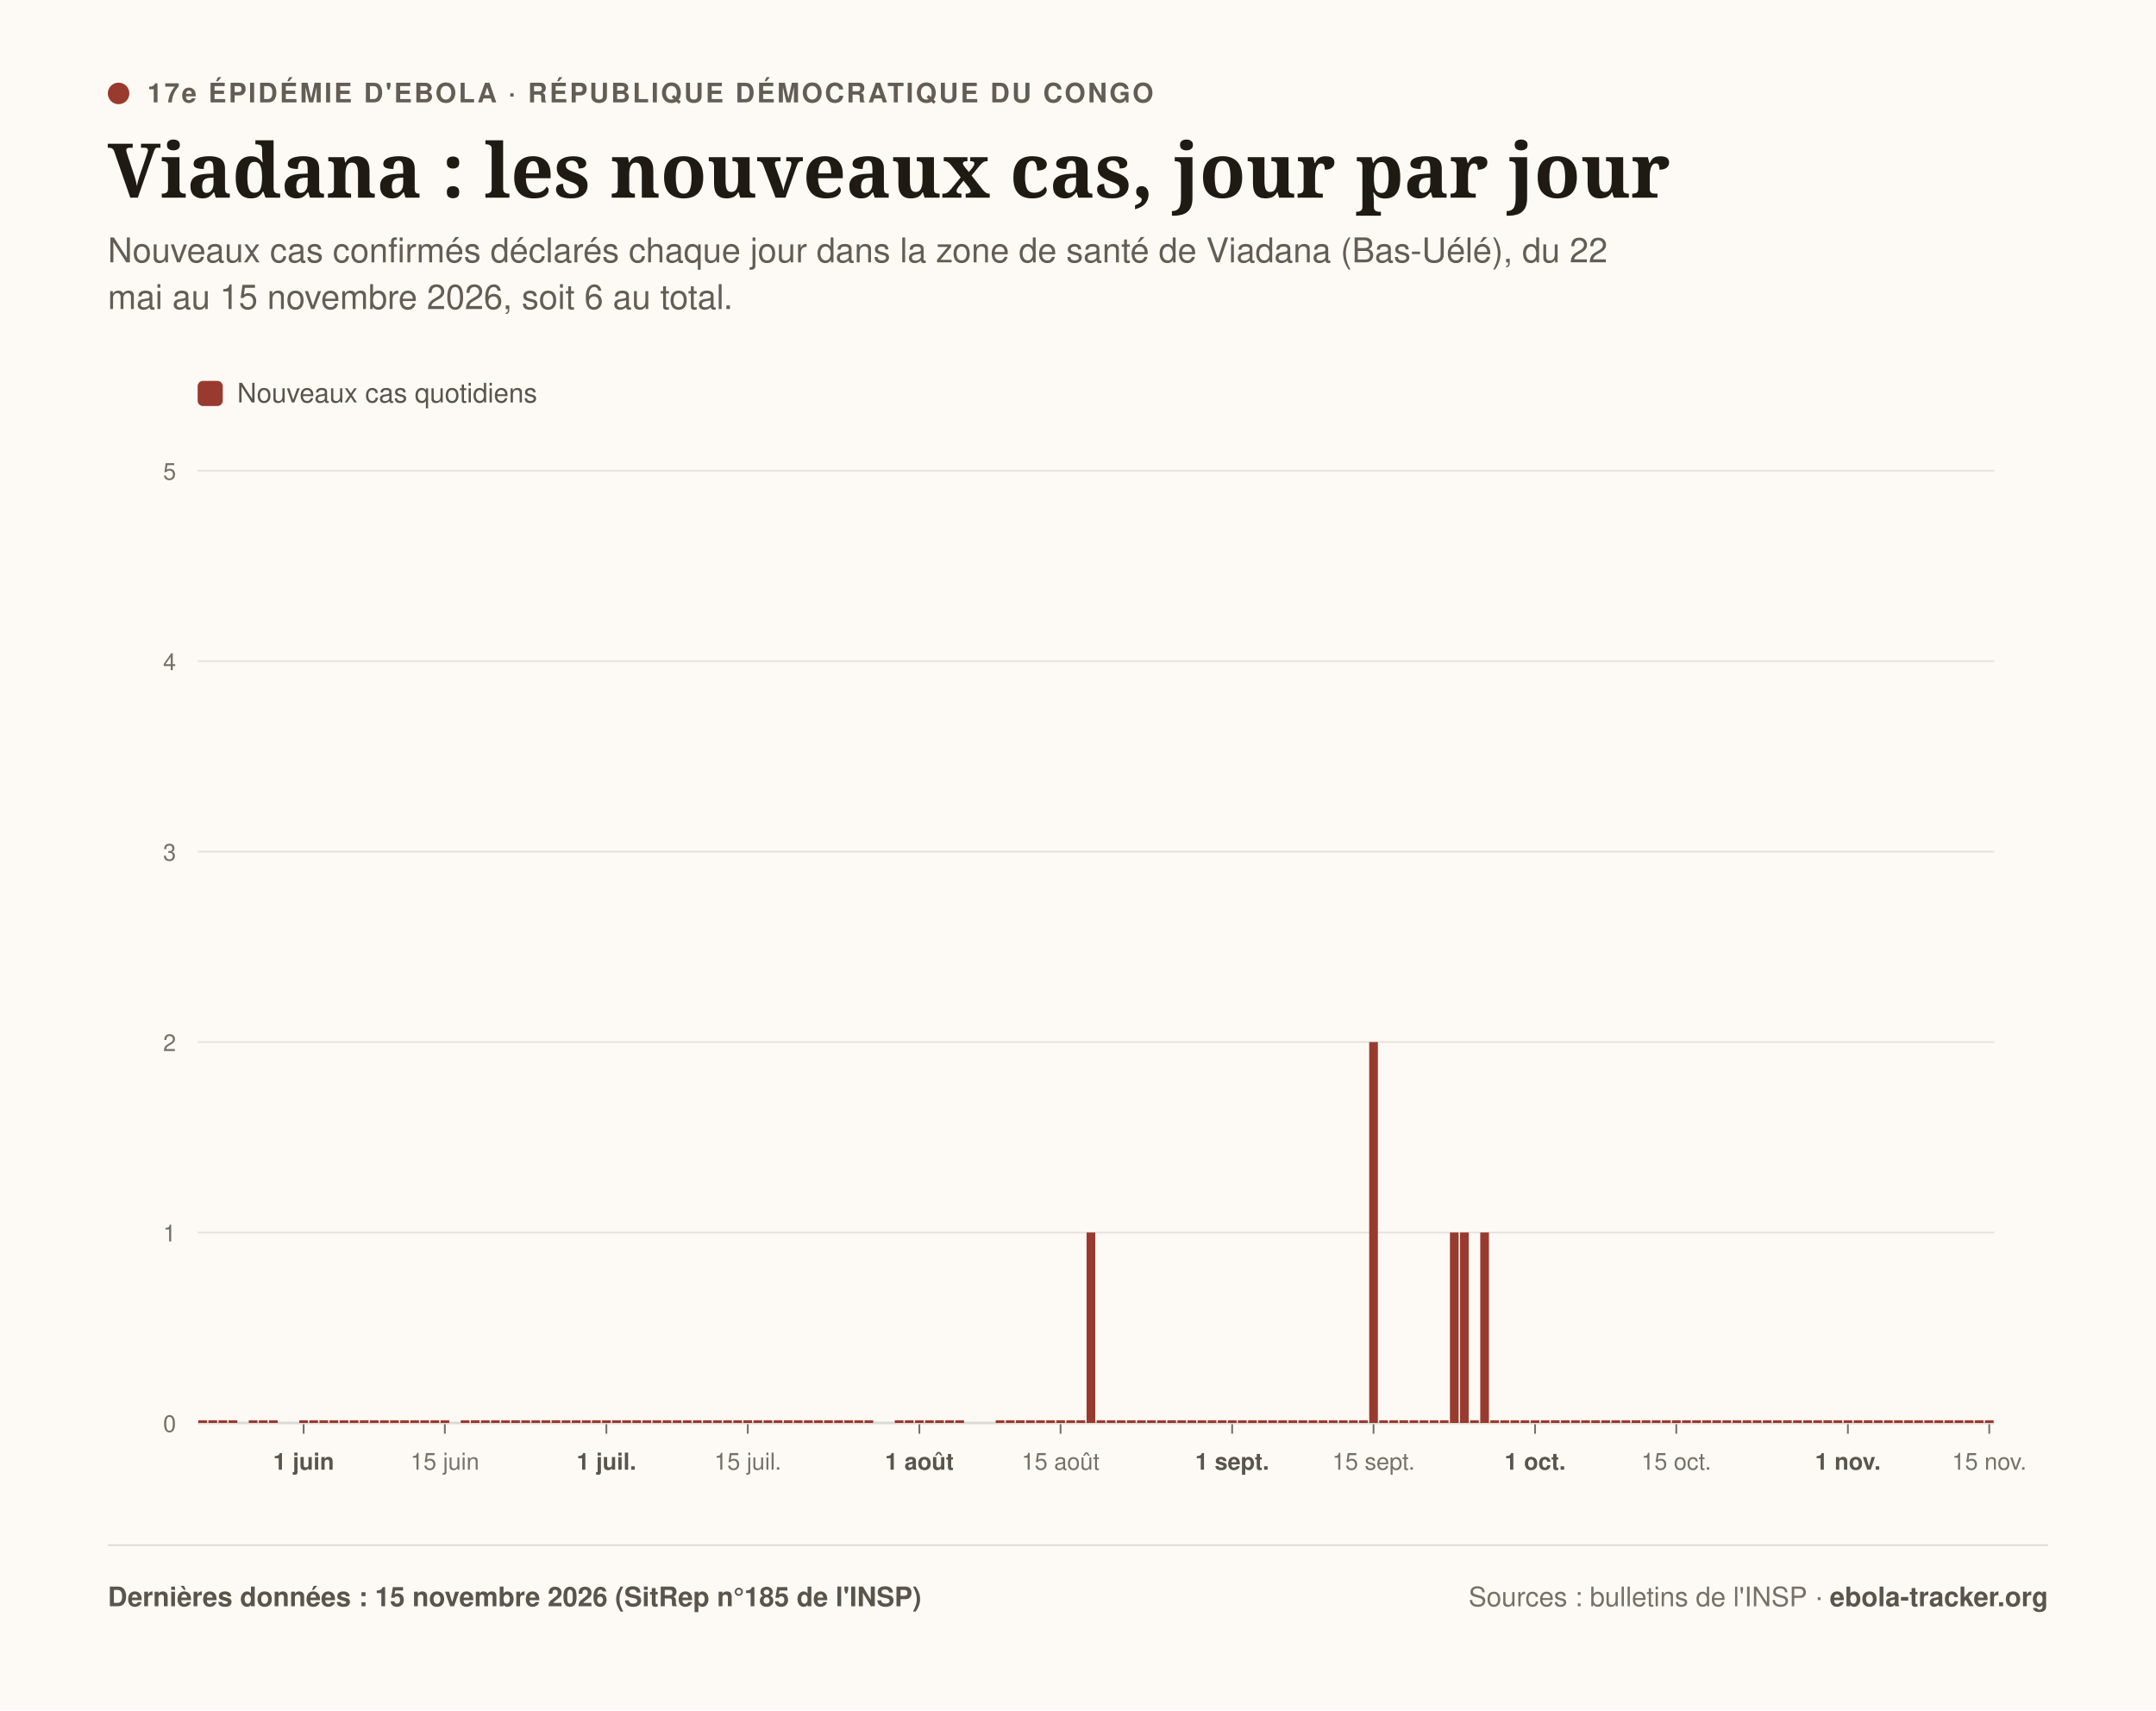
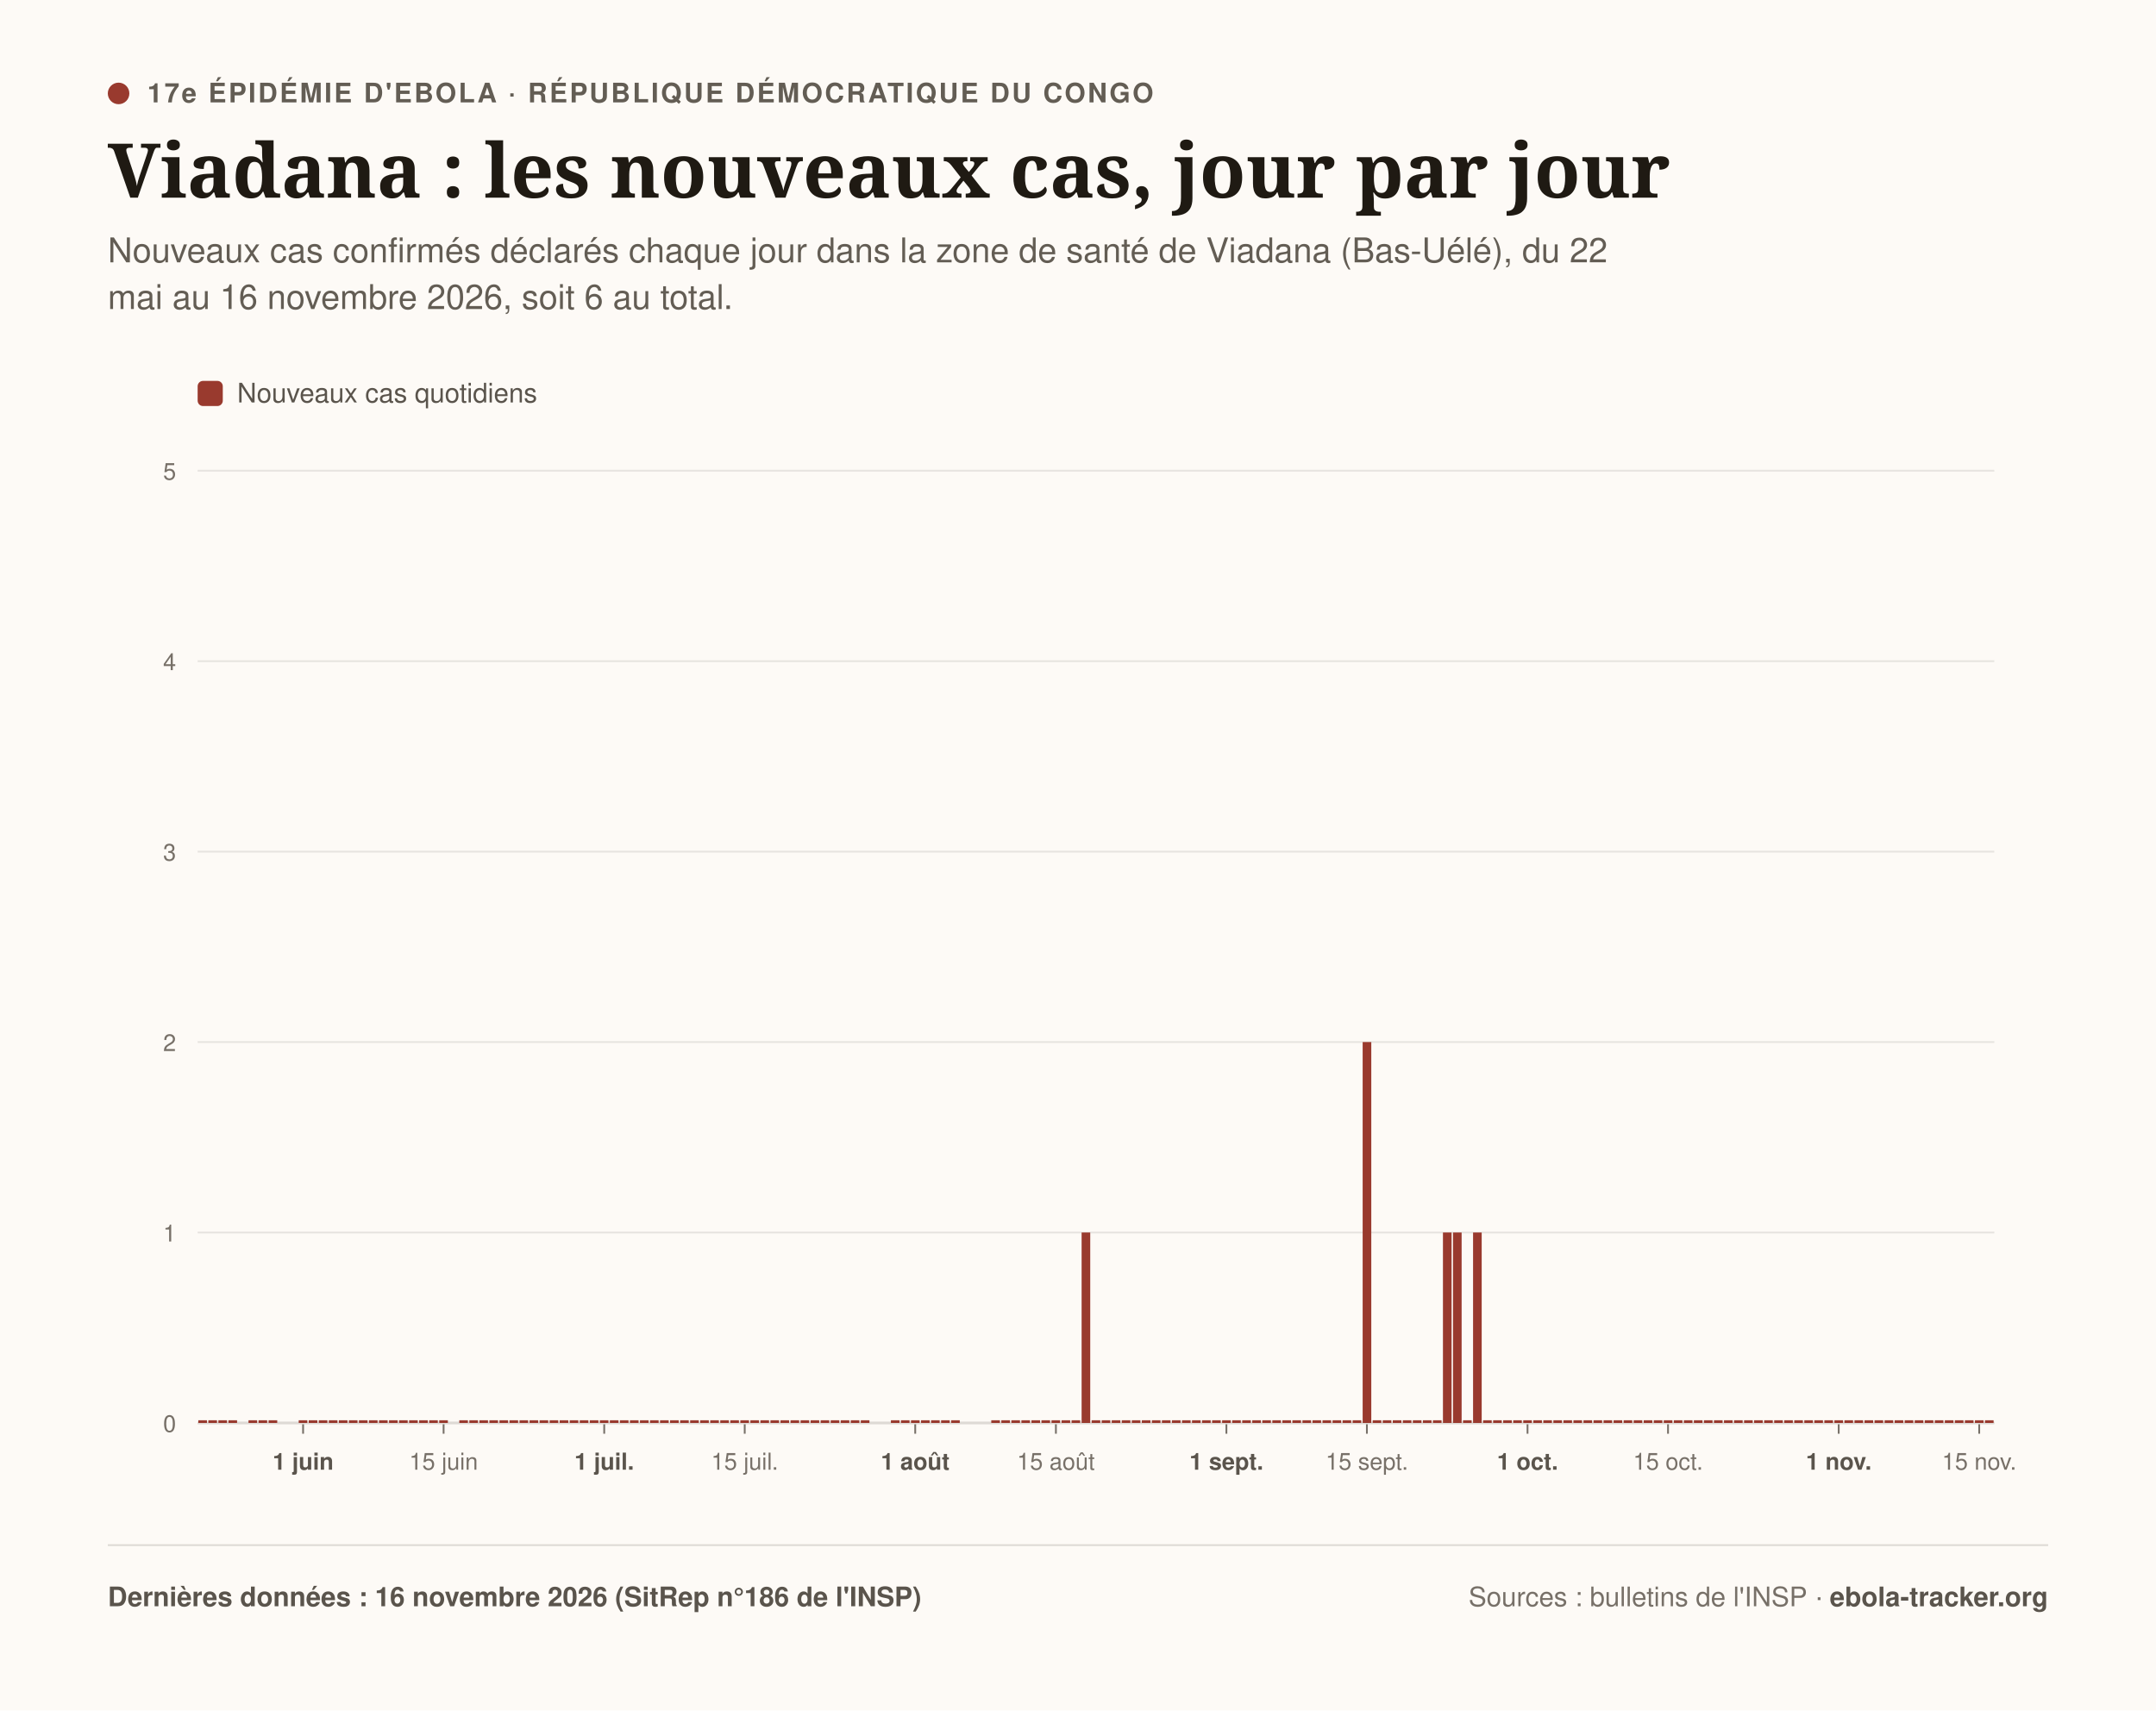
- <svg xmlns="http://www.w3.org/2000/svg" viewBox="0 0 1200 952" role="img" aria-label="Viadana : les nouveaux cas, jour par jour. Nouveaux cas confirmés déclarés chaque jour dans la zone de santé de Viadana (Bas-Uélé), du 22 mai au 15 novembre 2026, soit 6 au total.">
+ <svg xmlns="http://www.w3.org/2000/svg" viewBox="0 0 1200 952" role="img" aria-label="Viadana : les nouveaux cas, jour par jour. Nouveaux cas confirmés déclarés chaque jour dans la zone de santé de Viadana (Bas-Uélé), du 22 mai au 16 novembre 2026, soit 6 au total.">
  <rect width="1200" height="952" fill="#FDFAF6" />
  <circle cx="66" cy="52" r="6" fill="#993A2E" />
  <text x="82.0" y="57.0" font-family="'Public Sans',Helvetica,Arial,sans-serif" font-size="15" font-weight="700" fill="#635D54" text-anchor="start" letter-spacing=".08em">17e ÉPIDÉMIE D'EBOLA · RÉPUBLIQUE DÉMOCRATIQUE DU CONGO</text>
  <text x="60.0" y="110.0" font-family="'Source Serif 4',Georgia,serif" font-size="42" font-weight="600" fill="#1F1A13" text-anchor="start">Viadana : les nouveaux cas, jour par jour</text>
  <text x="60.0" y="146.0" font-family="'Public Sans',Helvetica,Arial,sans-serif" font-size="19" font-weight="400" fill="#635D54" text-anchor="start">Nouveaux cas confirmés déclarés chaque jour dans la zone de santé de Viadana (Bas-Uélé), du 22</text>
-   <text x="60.0" y="172.0" font-family="'Public Sans',Helvetica,Arial,sans-serif" font-size="19" font-weight="400" fill="#635D54" text-anchor="start">mai au 15 novembre 2026, soit 6 au total.</text>
+   <text x="60.0" y="172.0" font-family="'Public Sans',Helvetica,Arial,sans-serif" font-size="19" font-weight="400" fill="#635D54" text-anchor="start">mai au 16 novembre 2026, soit 6 au total.</text>
  <rect x="110" y="212" width="14" height="14" rx="3" fill="#993A2E" />
  <text x="132.0" y="224.0" font-family="'Public Sans',Helvetica,Arial,sans-serif" font-size="15" font-weight="400" fill="#5A544C" text-anchor="start">Nouveaux cas quotidiens</text>
  <line x1="110" x2="1110" y1="792.0" y2="792.0" stroke="#E7E4E0" />
  <text x="98.0" y="797.0" font-family="'Public Sans',Helvetica,Arial,sans-serif" font-size="13" font-weight="400" fill="#777068" text-anchor="end">0</text>
  <line x1="110" x2="1110" y1="686.0" y2="686.0" stroke="#E7E4E0" />
  <text x="98.0" y="691.0" font-family="'Public Sans',Helvetica,Arial,sans-serif" font-size="13" font-weight="400" fill="#777068" text-anchor="end">1</text>
  <line x1="110" x2="1110" y1="580.0" y2="580.0" stroke="#E7E4E0" />
  <text x="98.0" y="585.0" font-family="'Public Sans',Helvetica,Arial,sans-serif" font-size="13" font-weight="400" fill="#777068" text-anchor="end">2</text>
  <line x1="110" x2="1110" y1="474.0" y2="474.0" stroke="#E7E4E0" />
  <text x="98.0" y="479.0" font-family="'Public Sans',Helvetica,Arial,sans-serif" font-size="13" font-weight="400" fill="#777068" text-anchor="end">3</text>
  <line x1="110" x2="1110" y1="368.0" y2="368.0" stroke="#E7E4E0" />
  <text x="98.0" y="373.0" font-family="'Public Sans',Helvetica,Arial,sans-serif" font-size="13" font-weight="400" fill="#777068" text-anchor="end">4</text>
  <line x1="110" x2="1110" y1="262.0" y2="262.0" stroke="#E7E4E0" />
  <text x="98.0" y="267.0" font-family="'Public Sans',Helvetica,Arial,sans-serif" font-size="13" font-weight="400" fill="#777068" text-anchor="end">5</text>
-   <line x1="169.0" x2="169.0" y1="792" y2="798" stroke="#777068" />
-   <text x="169.0" y="818.0" font-family="'Public Sans',Helvetica,Arial,sans-serif" font-size="13" font-weight="600" fill="#5A544C" text-anchor="middle">1 juin</text>
-   <line x1="247.6" x2="247.6" y1="792" y2="798" stroke="#777068" />
-   <text x="247.6" y="818.0" font-family="'Public Sans',Helvetica,Arial,sans-serif" font-size="13" font-weight="400" fill="#777068" text-anchor="middle">15 juin</text>
-   <line x1="337.5" x2="337.5" y1="792" y2="798" stroke="#777068" />
-   <text x="337.5" y="818.0" font-family="'Public Sans',Helvetica,Arial,sans-serif" font-size="13" font-weight="600" fill="#5A544C" text-anchor="middle">1 juil.</text>
-   <line x1="416.2" x2="416.2" y1="792" y2="798" stroke="#777068" />
-   <text x="416.2" y="818.0" font-family="'Public Sans',Helvetica,Arial,sans-serif" font-size="13" font-weight="400" fill="#777068" text-anchor="middle">15 juil.</text>
-   <line x1="511.7" x2="511.7" y1="792" y2="798" stroke="#777068" />
-   <text x="511.7" y="818.0" font-family="'Public Sans',Helvetica,Arial,sans-serif" font-size="13" font-weight="600" fill="#5A544C" text-anchor="middle">1 août</text>
-   <line x1="590.3" x2="590.3" y1="792" y2="798" stroke="#777068" />
-   <text x="590.3" y="818.0" font-family="'Public Sans',Helvetica,Arial,sans-serif" font-size="13" font-weight="400" fill="#777068" text-anchor="middle">15 août</text>
-   <line x1="685.8" x2="685.8" y1="792" y2="798" stroke="#777068" />
-   <text x="685.8" y="818.0" font-family="'Public Sans',Helvetica,Arial,sans-serif" font-size="13" font-weight="600" fill="#5A544C" text-anchor="middle">1 sept.</text>
-   <line x1="764.5" x2="764.5" y1="792" y2="798" stroke="#777068" />
-   <text x="764.5" y="818.0" font-family="'Public Sans',Helvetica,Arial,sans-serif" font-size="13" font-weight="400" fill="#777068" text-anchor="middle">15 sept.</text>
-   <line x1="854.4" x2="854.4" y1="792" y2="798" stroke="#777068" />
-   <text x="854.4" y="818.0" font-family="'Public Sans',Helvetica,Arial,sans-serif" font-size="13" font-weight="600" fill="#5A544C" text-anchor="middle">1 oct.</text>
-   <line x1="933.0" x2="933.0" y1="792" y2="798" stroke="#777068" />
-   <text x="933.0" y="818.0" font-family="'Public Sans',Helvetica,Arial,sans-serif" font-size="13" font-weight="400" fill="#777068" text-anchor="middle">15 oct.</text>
-   <line x1="1028.5" x2="1028.5" y1="792" y2="798" stroke="#777068" />
-   <text x="1028.5" y="818.0" font-family="'Public Sans',Helvetica,Arial,sans-serif" font-size="13" font-weight="600" fill="#5A544C" text-anchor="middle">1 nov.</text>
-   <line x1="1107.2" x2="1107.2" y1="792" y2="798" stroke="#777068" />
-   <text x="1107.2" y="818.0" font-family="'Public Sans',Helvetica,Arial,sans-serif" font-size="13" font-weight="400" fill="#777068" text-anchor="middle">15 nov.</text>
+   <line x1="168.7" x2="168.7" y1="792" y2="798" stroke="#777068" />
+   <text x="168.7" y="818.0" font-family="'Public Sans',Helvetica,Arial,sans-serif" font-size="13" font-weight="600" fill="#5A544C" text-anchor="middle">1 juin</text>
+   <line x1="246.9" x2="246.9" y1="792" y2="798" stroke="#777068" />
+   <text x="246.9" y="818.0" font-family="'Public Sans',Helvetica,Arial,sans-serif" font-size="13" font-weight="400" fill="#777068" text-anchor="middle">15 juin</text>
+   <line x1="336.3" x2="336.3" y1="792" y2="798" stroke="#777068" />
+   <text x="336.3" y="818.0" font-family="'Public Sans',Helvetica,Arial,sans-serif" font-size="13" font-weight="600" fill="#5A544C" text-anchor="middle">1 juil.</text>
+   <line x1="414.5" x2="414.5" y1="792" y2="798" stroke="#777068" />
+   <text x="414.5" y="818.0" font-family="'Public Sans',Helvetica,Arial,sans-serif" font-size="13" font-weight="400" fill="#777068" text-anchor="middle">15 juil.</text>
+   <line x1="509.4" x2="509.4" y1="792" y2="798" stroke="#777068" />
+   <text x="509.4" y="818.0" font-family="'Public Sans',Helvetica,Arial,sans-serif" font-size="13" font-weight="600" fill="#5A544C" text-anchor="middle">1 août</text>
+   <line x1="587.7" x2="587.7" y1="792" y2="798" stroke="#777068" />
+   <text x="587.7" y="818.0" font-family="'Public Sans',Helvetica,Arial,sans-serif" font-size="13" font-weight="400" fill="#777068" text-anchor="middle">15 août</text>
+   <line x1="682.6" x2="682.6" y1="792" y2="798" stroke="#777068" />
+   <text x="682.6" y="818.0" font-family="'Public Sans',Helvetica,Arial,sans-serif" font-size="13" font-weight="600" fill="#5A544C" text-anchor="middle">1 sept.</text>
+   <line x1="760.8" x2="760.8" y1="792" y2="798" stroke="#777068" />
+   <text x="760.8" y="818.0" font-family="'Public Sans',Helvetica,Arial,sans-serif" font-size="13" font-weight="400" fill="#777068" text-anchor="middle">15 sept.</text>
+   <line x1="850.2" x2="850.2" y1="792" y2="798" stroke="#777068" />
+   <text x="850.2" y="818.0" font-family="'Public Sans',Helvetica,Arial,sans-serif" font-size="13" font-weight="600" fill="#5A544C" text-anchor="middle">1 oct.</text>
+   <line x1="928.4" x2="928.4" y1="792" y2="798" stroke="#777068" />
+   <text x="928.4" y="818.0" font-family="'Public Sans',Helvetica,Arial,sans-serif" font-size="13" font-weight="400" fill="#777068" text-anchor="middle">15 oct.</text>
+   <line x1="1023.4" x2="1023.4" y1="792" y2="798" stroke="#777068" />
+   <text x="1023.4" y="818.0" font-family="'Public Sans',Helvetica,Arial,sans-serif" font-size="13" font-weight="600" fill="#5A544C" text-anchor="middle">1 nov.</text>
+   <line x1="1101.6" x2="1101.6" y1="792" y2="798" stroke="#777068" />
+   <text x="1101.6" y="818.0" font-family="'Public Sans',Helvetica,Arial,sans-serif" font-size="13" font-weight="400" fill="#777068" text-anchor="middle">15 nov.</text>
  <line x1="110" x2="1110" y1="792" y2="792" stroke="#DEDAD5" stroke-width="1.5" />
-   <rect x="110.39" y="790.50" width="4.83" height="1.50" fill="#993A2E" />
-   <rect x="116.01" y="790.50" width="4.83" height="1.50" fill="#993A2E" />
-   <rect x="121.63" y="790.50" width="4.83" height="1.50" fill="#993A2E" />
-   <rect x="127.25" y="790.50" width="4.83" height="1.50" fill="#993A2E" />
-   <rect x="138.48" y="790.50" width="4.83" height="1.50" fill="#993A2E" />
-   <rect x="144.10" y="790.50" width="4.83" height="1.50" fill="#993A2E" />
-   <rect x="149.72" y="790.50" width="4.83" height="1.50" fill="#993A2E" />
-   <rect x="166.57" y="790.50" width="4.83" height="1.50" fill="#993A2E" />
-   <rect x="172.19" y="790.50" width="4.83" height="1.50" fill="#993A2E" />
-   <rect x="177.81" y="790.50" width="4.83" height="1.50" fill="#993A2E" />
-   <rect x="183.43" y="790.50" width="4.83" height="1.50" fill="#993A2E" />
-   <rect x="189.04" y="790.50" width="4.83" height="1.50" fill="#993A2E" />
-   <rect x="194.66" y="790.50" width="4.83" height="1.50" fill="#993A2E" />
-   <rect x="200.28" y="790.50" width="4.83" height="1.50" fill="#993A2E" />
-   <rect x="205.90" y="790.50" width="4.83" height="1.50" fill="#993A2E" />
-   <rect x="211.52" y="790.50" width="4.83" height="1.50" fill="#993A2E" />
-   <rect x="217.13" y="790.50" width="4.83" height="1.50" fill="#993A2E" />
-   <rect x="222.75" y="790.50" width="4.83" height="1.50" fill="#993A2E" />
-   <rect x="228.37" y="790.50" width="4.83" height="1.50" fill="#993A2E" />
-   <rect x="233.99" y="790.50" width="4.83" height="1.50" fill="#993A2E" />
-   <rect x="239.61" y="790.50" width="4.83" height="1.50" fill="#993A2E" />
-   <rect x="245.22" y="790.50" width="4.83" height="1.50" fill="#993A2E" />
-   <rect x="256.46" y="790.50" width="4.83" height="1.50" fill="#993A2E" />
-   <rect x="262.08" y="790.50" width="4.83" height="1.50" fill="#993A2E" />
-   <rect x="267.70" y="790.50" width="4.83" height="1.50" fill="#993A2E" />
-   <rect x="273.31" y="790.50" width="4.83" height="1.50" fill="#993A2E" />
-   <rect x="278.93" y="790.50" width="4.83" height="1.50" fill="#993A2E" />
-   <rect x="284.55" y="790.50" width="4.83" height="1.50" fill="#993A2E" />
-   <rect x="290.17" y="790.50" width="4.83" height="1.50" fill="#993A2E" />
-   <rect x="295.79" y="790.50" width="4.83" height="1.50" fill="#993A2E" />
-   <rect x="301.40" y="790.50" width="4.83" height="1.50" fill="#993A2E" />
-   <rect x="307.02" y="790.50" width="4.83" height="1.50" fill="#993A2E" />
-   <rect x="312.64" y="790.50" width="4.83" height="1.50" fill="#993A2E" />
-   <rect x="318.26" y="790.50" width="4.83" height="1.50" fill="#993A2E" />
-   <rect x="323.88" y="790.50" width="4.83" height="1.50" fill="#993A2E" />
-   <rect x="329.49" y="790.50" width="4.83" height="1.50" fill="#993A2E" />
-   <rect x="335.11" y="790.50" width="4.83" height="1.50" fill="#993A2E" />
-   <rect x="340.73" y="790.50" width="4.83" height="1.50" fill="#993A2E" />
-   <rect x="346.35" y="790.50" width="4.83" height="1.50" fill="#993A2E" />
-   <rect x="351.97" y="790.50" width="4.83" height="1.50" fill="#993A2E" />
-   <rect x="357.58" y="790.50" width="4.83" height="1.50" fill="#993A2E" />
-   <rect x="363.20" y="790.50" width="4.83" height="1.50" fill="#993A2E" />
-   <rect x="368.82" y="790.50" width="4.83" height="1.50" fill="#993A2E" />
-   <rect x="374.44" y="790.50" width="4.83" height="1.50" fill="#993A2E" />
-   <rect x="380.06" y="790.50" width="4.83" height="1.50" fill="#993A2E" />
-   <rect x="385.67" y="790.50" width="4.83" height="1.50" fill="#993A2E" />
-   <rect x="391.29" y="790.50" width="4.83" height="1.50" fill="#993A2E" />
-   <rect x="396.91" y="790.50" width="4.83" height="1.50" fill="#993A2E" />
-   <rect x="402.53" y="790.50" width="4.83" height="1.50" fill="#993A2E" />
-   <rect x="408.15" y="790.50" width="4.83" height="1.50" fill="#993A2E" />
-   <rect x="413.76" y="790.50" width="4.83" height="1.50" fill="#993A2E" />
-   <rect x="419.38" y="790.50" width="4.83" height="1.50" fill="#993A2E" />
-   <rect x="425.00" y="790.50" width="4.83" height="1.50" fill="#993A2E" />
-   <rect x="430.62" y="790.50" width="4.83" height="1.50" fill="#993A2E" />
-   <rect x="436.24" y="790.50" width="4.83" height="1.50" fill="#993A2E" />
-   <rect x="441.85" y="790.50" width="4.83" height="1.50" fill="#993A2E" />
-   <rect x="447.47" y="790.50" width="4.83" height="1.50" fill="#993A2E" />
-   <rect x="453.09" y="790.50" width="4.83" height="1.50" fill="#993A2E" />
-   <rect x="458.71" y="790.50" width="4.83" height="1.50" fill="#993A2E" />
-   <rect x="464.33" y="790.50" width="4.83" height="1.50" fill="#993A2E" />
-   <rect x="469.94" y="790.50" width="4.83" height="1.50" fill="#993A2E" />
-   <rect x="475.56" y="790.50" width="4.83" height="1.50" fill="#993A2E" />
-   <rect x="481.18" y="790.50" width="4.83" height="1.50" fill="#993A2E" />
-   <rect x="498.03" y="790.50" width="4.83" height="1.50" fill="#993A2E" />
-   <rect x="503.65" y="790.50" width="4.83" height="1.50" fill="#993A2E" />
-   <rect x="509.27" y="790.50" width="4.83" height="1.50" fill="#993A2E" />
-   <rect x="514.89" y="790.50" width="4.83" height="1.50" fill="#993A2E" />
-   <rect x="520.51" y="790.50" width="4.83" height="1.50" fill="#993A2E" />
-   <rect x="526.12" y="790.50" width="4.83" height="1.50" fill="#993A2E" />
-   <rect x="531.74" y="790.50" width="4.83" height="1.50" fill="#993A2E" />
-   <rect x="554.21" y="790.50" width="4.83" height="1.50" fill="#993A2E" />
-   <rect x="559.83" y="790.50" width="4.83" height="1.50" fill="#993A2E" />
-   <rect x="565.45" y="790.50" width="4.83" height="1.50" fill="#993A2E" />
-   <rect x="571.07" y="790.50" width="4.83" height="1.50" fill="#993A2E" />
-   <rect x="576.69" y="790.50" width="4.83" height="1.50" fill="#993A2E" />
-   <rect x="582.30" y="790.50" width="4.83" height="1.50" fill="#993A2E" />
-   <rect x="587.92" y="790.50" width="4.83" height="1.50" fill="#993A2E" />
-   <rect x="593.54" y="790.50" width="4.83" height="1.50" fill="#993A2E" />
-   <rect x="599.16" y="790.50" width="4.83" height="1.50" fill="#993A2E" />
-   <rect x="604.78" y="686.00" width="4.83" height="106.00" fill="#993A2E" />
-   <rect x="610.39" y="790.50" width="4.83" height="1.50" fill="#993A2E" />
-   <rect x="616.01" y="790.50" width="4.83" height="1.50" fill="#993A2E" />
-   <rect x="621.63" y="790.50" width="4.83" height="1.50" fill="#993A2E" />
-   <rect x="627.25" y="790.50" width="4.83" height="1.50" fill="#993A2E" />
-   <rect x="632.87" y="790.50" width="4.83" height="1.50" fill="#993A2E" />
-   <rect x="638.48" y="790.50" width="4.83" height="1.50" fill="#993A2E" />
-   <rect x="644.10" y="790.50" width="4.83" height="1.50" fill="#993A2E" />
-   <rect x="649.72" y="790.50" width="4.83" height="1.50" fill="#993A2E" />
-   <rect x="655.34" y="790.50" width="4.83" height="1.50" fill="#993A2E" />
-   <rect x="660.96" y="790.50" width="4.83" height="1.50" fill="#993A2E" />
-   <rect x="666.57" y="790.50" width="4.83" height="1.50" fill="#993A2E" />
-   <rect x="672.19" y="790.50" width="4.83" height="1.50" fill="#993A2E" />
-   <rect x="677.81" y="790.50" width="4.83" height="1.50" fill="#993A2E" />
-   <rect x="683.43" y="790.50" width="4.83" height="1.50" fill="#993A2E" />
-   <rect x="689.04" y="790.50" width="4.83" height="1.50" fill="#993A2E" />
-   <rect x="694.66" y="790.50" width="4.83" height="1.50" fill="#993A2E" />
-   <rect x="700.28" y="790.50" width="4.83" height="1.50" fill="#993A2E" />
-   <rect x="705.90" y="790.50" width="4.83" height="1.50" fill="#993A2E" />
-   <rect x="711.52" y="790.50" width="4.83" height="1.50" fill="#993A2E" />
-   <rect x="717.13" y="790.50" width="4.83" height="1.50" fill="#993A2E" />
-   <rect x="722.75" y="790.50" width="4.83" height="1.50" fill="#993A2E" />
-   <rect x="728.37" y="790.50" width="4.83" height="1.50" fill="#993A2E" />
-   <rect x="733.99" y="790.50" width="4.83" height="1.50" fill="#993A2E" />
-   <rect x="739.61" y="790.50" width="4.83" height="1.50" fill="#993A2E" />
-   <rect x="745.22" y="790.50" width="4.83" height="1.50" fill="#993A2E" />
-   <rect x="750.84" y="790.50" width="4.83" height="1.50" fill="#993A2E" />
-   <rect x="756.46" y="790.50" width="4.83" height="1.50" fill="#993A2E" />
-   <rect x="762.08" y="580.00" width="4.83" height="212.00" fill="#993A2E" />
-   <rect x="767.70" y="790.50" width="4.83" height="1.50" fill="#993A2E" />
-   <rect x="773.31" y="790.50" width="4.83" height="1.50" fill="#993A2E" />
-   <rect x="778.93" y="790.50" width="4.83" height="1.50" fill="#993A2E" />
-   <rect x="784.55" y="790.50" width="4.83" height="1.50" fill="#993A2E" />
-   <rect x="790.17" y="790.50" width="4.83" height="1.50" fill="#993A2E" />
-   <rect x="795.79" y="790.50" width="4.83" height="1.50" fill="#993A2E" />
-   <rect x="801.40" y="790.50" width="4.83" height="1.50" fill="#993A2E" />
-   <rect x="807.02" y="686.00" width="4.83" height="106.00" fill="#993A2E" />
-   <rect x="812.64" y="686.00" width="4.83" height="106.00" fill="#993A2E" />
-   <rect x="818.26" y="790.50" width="4.83" height="1.50" fill="#993A2E" />
-   <rect x="823.88" y="686.00" width="4.83" height="106.00" fill="#993A2E" />
-   <rect x="829.49" y="790.50" width="4.83" height="1.50" fill="#993A2E" />
-   <rect x="835.11" y="790.50" width="4.83" height="1.50" fill="#993A2E" />
-   <rect x="840.73" y="790.50" width="4.83" height="1.50" fill="#993A2E" />
-   <rect x="846.35" y="790.50" width="4.83" height="1.50" fill="#993A2E" />
-   <rect x="851.97" y="790.50" width="4.83" height="1.50" fill="#993A2E" />
-   <rect x="857.58" y="790.50" width="4.83" height="1.50" fill="#993A2E" />
-   <rect x="863.20" y="790.50" width="4.83" height="1.50" fill="#993A2E" />
-   <rect x="868.82" y="790.50" width="4.83" height="1.50" fill="#993A2E" />
-   <rect x="874.44" y="790.50" width="4.83" height="1.50" fill="#993A2E" />
-   <rect x="880.06" y="790.50" width="4.83" height="1.50" fill="#993A2E" />
-   <rect x="885.67" y="790.50" width="4.83" height="1.50" fill="#993A2E" />
-   <rect x="891.29" y="790.50" width="4.83" height="1.50" fill="#993A2E" />
-   <rect x="896.91" y="790.50" width="4.83" height="1.50" fill="#993A2E" />
-   <rect x="902.53" y="790.50" width="4.83" height="1.50" fill="#993A2E" />
-   <rect x="908.15" y="790.50" width="4.83" height="1.50" fill="#993A2E" />
-   <rect x="913.76" y="790.50" width="4.83" height="1.50" fill="#993A2E" />
-   <rect x="919.38" y="790.50" width="4.83" height="1.50" fill="#993A2E" />
-   <rect x="925.00" y="790.50" width="4.83" height="1.50" fill="#993A2E" />
-   <rect x="930.62" y="790.50" width="4.83" height="1.50" fill="#993A2E" />
-   <rect x="936.24" y="790.50" width="4.83" height="1.50" fill="#993A2E" />
-   <rect x="941.85" y="790.50" width="4.83" height="1.50" fill="#993A2E" />
-   <rect x="947.47" y="790.50" width="4.83" height="1.50" fill="#993A2E" />
-   <rect x="953.09" y="790.50" width="4.83" height="1.50" fill="#993A2E" />
-   <rect x="958.71" y="790.50" width="4.83" height="1.50" fill="#993A2E" />
-   <rect x="964.33" y="790.50" width="4.83" height="1.50" fill="#993A2E" />
-   <rect x="969.94" y="790.50" width="4.83" height="1.50" fill="#993A2E" />
-   <rect x="975.56" y="790.50" width="4.83" height="1.50" fill="#993A2E" />
-   <rect x="981.18" y="790.50" width="4.83" height="1.50" fill="#993A2E" />
-   <rect x="986.80" y="790.50" width="4.83" height="1.50" fill="#993A2E" />
-   <rect x="992.42" y="790.50" width="4.83" height="1.50" fill="#993A2E" />
-   <rect x="998.03" y="790.50" width="4.83" height="1.50" fill="#993A2E" />
-   <rect x="1003.65" y="790.50" width="4.83" height="1.50" fill="#993A2E" />
-   <rect x="1009.27" y="790.50" width="4.83" height="1.50" fill="#993A2E" />
-   <rect x="1014.89" y="790.50" width="4.83" height="1.50" fill="#993A2E" />
-   <rect x="1020.51" y="790.50" width="4.83" height="1.50" fill="#993A2E" />
-   <rect x="1026.12" y="790.50" width="4.83" height="1.50" fill="#993A2E" />
-   <rect x="1031.74" y="790.50" width="4.83" height="1.50" fill="#993A2E" />
-   <rect x="1037.36" y="790.50" width="4.83" height="1.50" fill="#993A2E" />
-   <rect x="1042.98" y="790.50" width="4.83" height="1.50" fill="#993A2E" />
-   <rect x="1048.60" y="790.50" width="4.83" height="1.50" fill="#993A2E" />
-   <rect x="1054.21" y="790.50" width="4.83" height="1.50" fill="#993A2E" />
-   <rect x="1059.83" y="790.50" width="4.83" height="1.50" fill="#993A2E" />
-   <rect x="1065.45" y="790.50" width="4.83" height="1.50" fill="#993A2E" />
-   <rect x="1071.07" y="790.50" width="4.83" height="1.50" fill="#993A2E" />
-   <rect x="1076.69" y="790.50" width="4.83" height="1.50" fill="#993A2E" />
-   <rect x="1082.30" y="790.50" width="4.83" height="1.50" fill="#993A2E" />
-   <rect x="1087.92" y="790.50" width="4.83" height="1.50" fill="#993A2E" />
-   <rect x="1093.54" y="790.50" width="4.83" height="1.50" fill="#993A2E" />
-   <rect x="1099.16" y="790.50" width="4.83" height="1.50" fill="#993A2E" />
-   <rect x="1104.78" y="790.50" width="4.83" height="1.50" fill="#993A2E" />
+   <rect x="110.39" y="790.50" width="4.80" height="1.50" fill="#993A2E" />
+   <rect x="115.98" y="790.50" width="4.80" height="1.50" fill="#993A2E" />
+   <rect x="121.56" y="790.50" width="4.80" height="1.50" fill="#993A2E" />
+   <rect x="127.15" y="790.50" width="4.80" height="1.50" fill="#993A2E" />
+   <rect x="138.32" y="790.50" width="4.80" height="1.50" fill="#993A2E" />
+   <rect x="143.91" y="790.50" width="4.80" height="1.50" fill="#993A2E" />
+   <rect x="149.50" y="790.50" width="4.80" height="1.50" fill="#993A2E" />
+   <rect x="166.26" y="790.50" width="4.80" height="1.50" fill="#993A2E" />
+   <rect x="171.84" y="790.50" width="4.80" height="1.50" fill="#993A2E" />
+   <rect x="177.43" y="790.50" width="4.80" height="1.50" fill="#993A2E" />
+   <rect x="183.02" y="790.50" width="4.80" height="1.50" fill="#993A2E" />
+   <rect x="188.60" y="790.50" width="4.80" height="1.50" fill="#993A2E" />
+   <rect x="194.19" y="790.50" width="4.80" height="1.50" fill="#993A2E" />
+   <rect x="199.78" y="790.50" width="4.80" height="1.50" fill="#993A2E" />
+   <rect x="205.36" y="790.50" width="4.80" height="1.50" fill="#993A2E" />
+   <rect x="210.95" y="790.50" width="4.80" height="1.50" fill="#993A2E" />
+   <rect x="216.54" y="790.50" width="4.80" height="1.50" fill="#993A2E" />
+   <rect x="222.12" y="790.50" width="4.80" height="1.50" fill="#993A2E" />
+   <rect x="227.71" y="790.50" width="4.80" height="1.50" fill="#993A2E" />
+   <rect x="233.30" y="790.50" width="4.80" height="1.50" fill="#993A2E" />
+   <rect x="238.88" y="790.50" width="4.80" height="1.50" fill="#993A2E" />
+   <rect x="244.47" y="790.50" width="4.80" height="1.50" fill="#993A2E" />
+   <rect x="255.64" y="790.50" width="4.80" height="1.50" fill="#993A2E" />
+   <rect x="261.23" y="790.50" width="4.80" height="1.50" fill="#993A2E" />
+   <rect x="266.82" y="790.50" width="4.80" height="1.50" fill="#993A2E" />
+   <rect x="272.40" y="790.50" width="4.80" height="1.50" fill="#993A2E" />
+   <rect x="277.99" y="790.50" width="4.80" height="1.50" fill="#993A2E" />
+   <rect x="283.58" y="790.50" width="4.80" height="1.50" fill="#993A2E" />
+   <rect x="289.16" y="790.50" width="4.80" height="1.50" fill="#993A2E" />
+   <rect x="294.75" y="790.50" width="4.80" height="1.50" fill="#993A2E" />
+   <rect x="300.34" y="790.50" width="4.80" height="1.50" fill="#993A2E" />
+   <rect x="305.92" y="790.50" width="4.80" height="1.50" fill="#993A2E" />
+   <rect x="311.51" y="790.50" width="4.80" height="1.50" fill="#993A2E" />
+   <rect x="317.09" y="790.50" width="4.80" height="1.50" fill="#993A2E" />
+   <rect x="322.68" y="790.50" width="4.80" height="1.50" fill="#993A2E" />
+   <rect x="328.27" y="790.50" width="4.80" height="1.50" fill="#993A2E" />
+   <rect x="333.85" y="790.50" width="4.80" height="1.50" fill="#993A2E" />
+   <rect x="339.44" y="790.50" width="4.80" height="1.50" fill="#993A2E" />
+   <rect x="345.03" y="790.50" width="4.80" height="1.50" fill="#993A2E" />
+   <rect x="350.61" y="790.50" width="4.80" height="1.50" fill="#993A2E" />
+   <rect x="356.20" y="790.50" width="4.80" height="1.50" fill="#993A2E" />
+   <rect x="361.79" y="790.50" width="4.80" height="1.50" fill="#993A2E" />
+   <rect x="367.37" y="790.50" width="4.80" height="1.50" fill="#993A2E" />
+   <rect x="372.96" y="790.50" width="4.80" height="1.50" fill="#993A2E" />
+   <rect x="378.55" y="790.50" width="4.80" height="1.50" fill="#993A2E" />
+   <rect x="384.13" y="790.50" width="4.80" height="1.50" fill="#993A2E" />
+   <rect x="389.72" y="790.50" width="4.80" height="1.50" fill="#993A2E" />
+   <rect x="395.31" y="790.50" width="4.80" height="1.50" fill="#993A2E" />
+   <rect x="400.89" y="790.50" width="4.80" height="1.50" fill="#993A2E" />
+   <rect x="406.48" y="790.50" width="4.80" height="1.50" fill="#993A2E" />
+   <rect x="412.07" y="790.50" width="4.80" height="1.50" fill="#993A2E" />
+   <rect x="417.65" y="790.50" width="4.80" height="1.50" fill="#993A2E" />
+   <rect x="423.24" y="790.50" width="4.80" height="1.50" fill="#993A2E" />
+   <rect x="428.83" y="790.50" width="4.80" height="1.50" fill="#993A2E" />
+   <rect x="434.41" y="790.50" width="4.80" height="1.50" fill="#993A2E" />
+   <rect x="440.00" y="790.50" width="4.80" height="1.50" fill="#993A2E" />
+   <rect x="445.59" y="790.50" width="4.80" height="1.50" fill="#993A2E" />
+   <rect x="451.17" y="790.50" width="4.80" height="1.50" fill="#993A2E" />
+   <rect x="456.76" y="790.50" width="4.80" height="1.50" fill="#993A2E" />
+   <rect x="462.35" y="790.50" width="4.80" height="1.50" fill="#993A2E" />
+   <rect x="467.93" y="790.50" width="4.80" height="1.50" fill="#993A2E" />
+   <rect x="473.52" y="790.50" width="4.80" height="1.50" fill="#993A2E" />
+   <rect x="479.11" y="790.50" width="4.80" height="1.50" fill="#993A2E" />
+   <rect x="495.87" y="790.50" width="4.80" height="1.50" fill="#993A2E" />
+   <rect x="501.45" y="790.50" width="4.80" height="1.50" fill="#993A2E" />
+   <rect x="507.04" y="790.50" width="4.80" height="1.50" fill="#993A2E" />
+   <rect x="512.63" y="790.50" width="4.80" height="1.50" fill="#993A2E" />
+   <rect x="518.21" y="790.50" width="4.80" height="1.50" fill="#993A2E" />
+   <rect x="523.80" y="790.50" width="4.80" height="1.50" fill="#993A2E" />
+   <rect x="529.39" y="790.50" width="4.80" height="1.50" fill="#993A2E" />
+   <rect x="551.73" y="790.50" width="4.80" height="1.50" fill="#993A2E" />
+   <rect x="557.32" y="790.50" width="4.80" height="1.50" fill="#993A2E" />
+   <rect x="562.91" y="790.50" width="4.80" height="1.50" fill="#993A2E" />
+   <rect x="568.49" y="790.50" width="4.80" height="1.50" fill="#993A2E" />
+   <rect x="574.08" y="790.50" width="4.80" height="1.50" fill="#993A2E" />
+   <rect x="579.66" y="790.50" width="4.80" height="1.50" fill="#993A2E" />
+   <rect x="585.25" y="790.50" width="4.80" height="1.50" fill="#993A2E" />
+   <rect x="590.84" y="790.50" width="4.80" height="1.50" fill="#993A2E" />
+   <rect x="596.42" y="790.50" width="4.80" height="1.50" fill="#993A2E" />
+   <rect x="602.01" y="686.00" width="4.80" height="106.00" fill="#993A2E" />
+   <rect x="607.60" y="790.50" width="4.80" height="1.50" fill="#993A2E" />
+   <rect x="613.18" y="790.50" width="4.80" height="1.50" fill="#993A2E" />
+   <rect x="618.77" y="790.50" width="4.80" height="1.50" fill="#993A2E" />
+   <rect x="624.36" y="790.50" width="4.80" height="1.50" fill="#993A2E" />
+   <rect x="629.94" y="790.50" width="4.80" height="1.50" fill="#993A2E" />
+   <rect x="635.53" y="790.50" width="4.80" height="1.50" fill="#993A2E" />
+   <rect x="641.12" y="790.50" width="4.80" height="1.50" fill="#993A2E" />
+   <rect x="646.70" y="790.50" width="4.80" height="1.50" fill="#993A2E" />
+   <rect x="652.29" y="790.50" width="4.80" height="1.50" fill="#993A2E" />
+   <rect x="657.88" y="790.50" width="4.80" height="1.50" fill="#993A2E" />
+   <rect x="663.46" y="790.50" width="4.80" height="1.50" fill="#993A2E" />
+   <rect x="669.05" y="790.50" width="4.80" height="1.50" fill="#993A2E" />
+   <rect x="674.64" y="790.50" width="4.80" height="1.50" fill="#993A2E" />
+   <rect x="680.22" y="790.50" width="4.80" height="1.50" fill="#993A2E" />
+   <rect x="685.81" y="790.50" width="4.80" height="1.50" fill="#993A2E" />
+   <rect x="691.40" y="790.50" width="4.80" height="1.50" fill="#993A2E" />
+   <rect x="696.98" y="790.50" width="4.80" height="1.50" fill="#993A2E" />
+   <rect x="702.57" y="790.50" width="4.80" height="1.50" fill="#993A2E" />
+   <rect x="708.16" y="790.50" width="4.80" height="1.50" fill="#993A2E" />
+   <rect x="713.74" y="790.50" width="4.80" height="1.50" fill="#993A2E" />
+   <rect x="719.33" y="790.50" width="4.80" height="1.50" fill="#993A2E" />
+   <rect x="724.92" y="790.50" width="4.80" height="1.50" fill="#993A2E" />
+   <rect x="730.50" y="790.50" width="4.80" height="1.50" fill="#993A2E" />
+   <rect x="736.09" y="790.50" width="4.80" height="1.50" fill="#993A2E" />
+   <rect x="741.68" y="790.50" width="4.80" height="1.50" fill="#993A2E" />
+   <rect x="747.26" y="790.50" width="4.80" height="1.50" fill="#993A2E" />
+   <rect x="752.85" y="790.50" width="4.80" height="1.50" fill="#993A2E" />
+   <rect x="758.44" y="580.00" width="4.80" height="212.00" fill="#993A2E" />
+   <rect x="764.02" y="790.50" width="4.80" height="1.50" fill="#993A2E" />
+   <rect x="769.61" y="790.50" width="4.80" height="1.50" fill="#993A2E" />
+   <rect x="775.20" y="790.50" width="4.80" height="1.50" fill="#993A2E" />
+   <rect x="780.78" y="790.50" width="4.80" height="1.50" fill="#993A2E" />
+   <rect x="786.37" y="790.50" width="4.80" height="1.50" fill="#993A2E" />
+   <rect x="791.96" y="790.50" width="4.80" height="1.50" fill="#993A2E" />
+   <rect x="797.54" y="790.50" width="4.80" height="1.50" fill="#993A2E" />
+   <rect x="803.13" y="686.00" width="4.80" height="106.00" fill="#993A2E" />
+   <rect x="808.72" y="686.00" width="4.80" height="106.00" fill="#993A2E" />
+   <rect x="814.30" y="790.50" width="4.80" height="1.50" fill="#993A2E" />
+   <rect x="819.89" y="686.00" width="4.80" height="106.00" fill="#993A2E" />
+   <rect x="825.47" y="790.50" width="4.80" height="1.50" fill="#993A2E" />
+   <rect x="831.06" y="790.50" width="4.80" height="1.50" fill="#993A2E" />
+   <rect x="836.65" y="790.50" width="4.80" height="1.50" fill="#993A2E" />
+   <rect x="842.23" y="790.50" width="4.80" height="1.50" fill="#993A2E" />
+   <rect x="847.82" y="790.50" width="4.80" height="1.50" fill="#993A2E" />
+   <rect x="853.41" y="790.50" width="4.80" height="1.50" fill="#993A2E" />
+   <rect x="858.99" y="790.50" width="4.80" height="1.50" fill="#993A2E" />
+   <rect x="864.58" y="790.50" width="4.80" height="1.50" fill="#993A2E" />
+   <rect x="870.17" y="790.50" width="4.80" height="1.50" fill="#993A2E" />
+   <rect x="875.75" y="790.50" width="4.80" height="1.50" fill="#993A2E" />
+   <rect x="881.34" y="790.50" width="4.80" height="1.50" fill="#993A2E" />
+   <rect x="886.93" y="790.50" width="4.80" height="1.50" fill="#993A2E" />
+   <rect x="892.51" y="790.50" width="4.80" height="1.50" fill="#993A2E" />
+   <rect x="898.10" y="790.50" width="4.80" height="1.50" fill="#993A2E" />
+   <rect x="903.69" y="790.50" width="4.80" height="1.50" fill="#993A2E" />
+   <rect x="909.27" y="790.50" width="4.80" height="1.50" fill="#993A2E" />
+   <rect x="914.86" y="790.50" width="4.80" height="1.50" fill="#993A2E" />
+   <rect x="920.45" y="790.50" width="4.80" height="1.50" fill="#993A2E" />
+   <rect x="926.03" y="790.50" width="4.80" height="1.50" fill="#993A2E" />
+   <rect x="931.62" y="790.50" width="4.80" height="1.50" fill="#993A2E" />
+   <rect x="937.21" y="790.50" width="4.80" height="1.50" fill="#993A2E" />
+   <rect x="942.79" y="790.50" width="4.80" height="1.50" fill="#993A2E" />
+   <rect x="948.38" y="790.50" width="4.80" height="1.50" fill="#993A2E" />
+   <rect x="953.97" y="790.50" width="4.80" height="1.50" fill="#993A2E" />
+   <rect x="959.55" y="790.50" width="4.80" height="1.50" fill="#993A2E" />
+   <rect x="965.14" y="790.50" width="4.80" height="1.50" fill="#993A2E" />
+   <rect x="970.73" y="790.50" width="4.80" height="1.50" fill="#993A2E" />
+   <rect x="976.31" y="790.50" width="4.80" height="1.50" fill="#993A2E" />
+   <rect x="981.90" y="790.50" width="4.80" height="1.50" fill="#993A2E" />
+   <rect x="987.49" y="790.50" width="4.80" height="1.50" fill="#993A2E" />
+   <rect x="993.07" y="790.50" width="4.80" height="1.50" fill="#993A2E" />
+   <rect x="998.66" y="790.50" width="4.80" height="1.50" fill="#993A2E" />
+   <rect x="1004.25" y="790.50" width="4.80" height="1.50" fill="#993A2E" />
+   <rect x="1009.83" y="790.50" width="4.80" height="1.50" fill="#993A2E" />
+   <rect x="1015.42" y="790.50" width="4.80" height="1.50" fill="#993A2E" />
+   <rect x="1021.01" y="790.50" width="4.80" height="1.50" fill="#993A2E" />
+   <rect x="1026.59" y="790.50" width="4.80" height="1.50" fill="#993A2E" />
+   <rect x="1032.18" y="790.50" width="4.80" height="1.50" fill="#993A2E" />
+   <rect x="1037.77" y="790.50" width="4.80" height="1.50" fill="#993A2E" />
+   <rect x="1043.35" y="790.50" width="4.80" height="1.50" fill="#993A2E" />
+   <rect x="1048.94" y="790.50" width="4.80" height="1.50" fill="#993A2E" />
+   <rect x="1054.53" y="790.50" width="4.80" height="1.50" fill="#993A2E" />
+   <rect x="1060.11" y="790.50" width="4.80" height="1.50" fill="#993A2E" />
+   <rect x="1065.70" y="790.50" width="4.80" height="1.50" fill="#993A2E" />
+   <rect x="1071.28" y="790.50" width="4.80" height="1.50" fill="#993A2E" />
+   <rect x="1076.87" y="790.50" width="4.80" height="1.50" fill="#993A2E" />
+   <rect x="1082.46" y="790.50" width="4.80" height="1.50" fill="#993A2E" />
+   <rect x="1088.04" y="790.50" width="4.80" height="1.50" fill="#993A2E" />
+   <rect x="1093.63" y="790.50" width="4.80" height="1.50" fill="#993A2E" />
+   <rect x="1099.22" y="790.50" width="4.80" height="1.50" fill="#993A2E" />
+   <rect x="1104.80" y="790.50" width="4.80" height="1.50" fill="#993A2E" />
  <line x1="60" x2="1140" y1="860" y2="860" stroke="#DEDAD5" />
-   <text x="60.0" y="894.0" font-family="'Public Sans',Helvetica,Arial,sans-serif" font-size="15" font-weight="600" fill="#5A544C" text-anchor="start">Dernières données : 15 novembre 2026 (SitRep n°185 de l'INSP)</text>
+   <text x="60.0" y="894.0" font-family="'Public Sans',Helvetica,Arial,sans-serif" font-size="15" font-weight="600" fill="#5A544C" text-anchor="start">Dernières données : 16 novembre 2026 (SitRep n°186 de l'INSP)</text>
  <text x="1140" y="894" text-anchor="end" font-family="'Public Sans',Helvetica,Arial,sans-serif" font-size="15" fill="#777068">Sources : bulletins de l'INSP · <tspan font-weight="700" fill="#5A544C">ebola-tracker.org</tspan>
  </text>
</svg>
